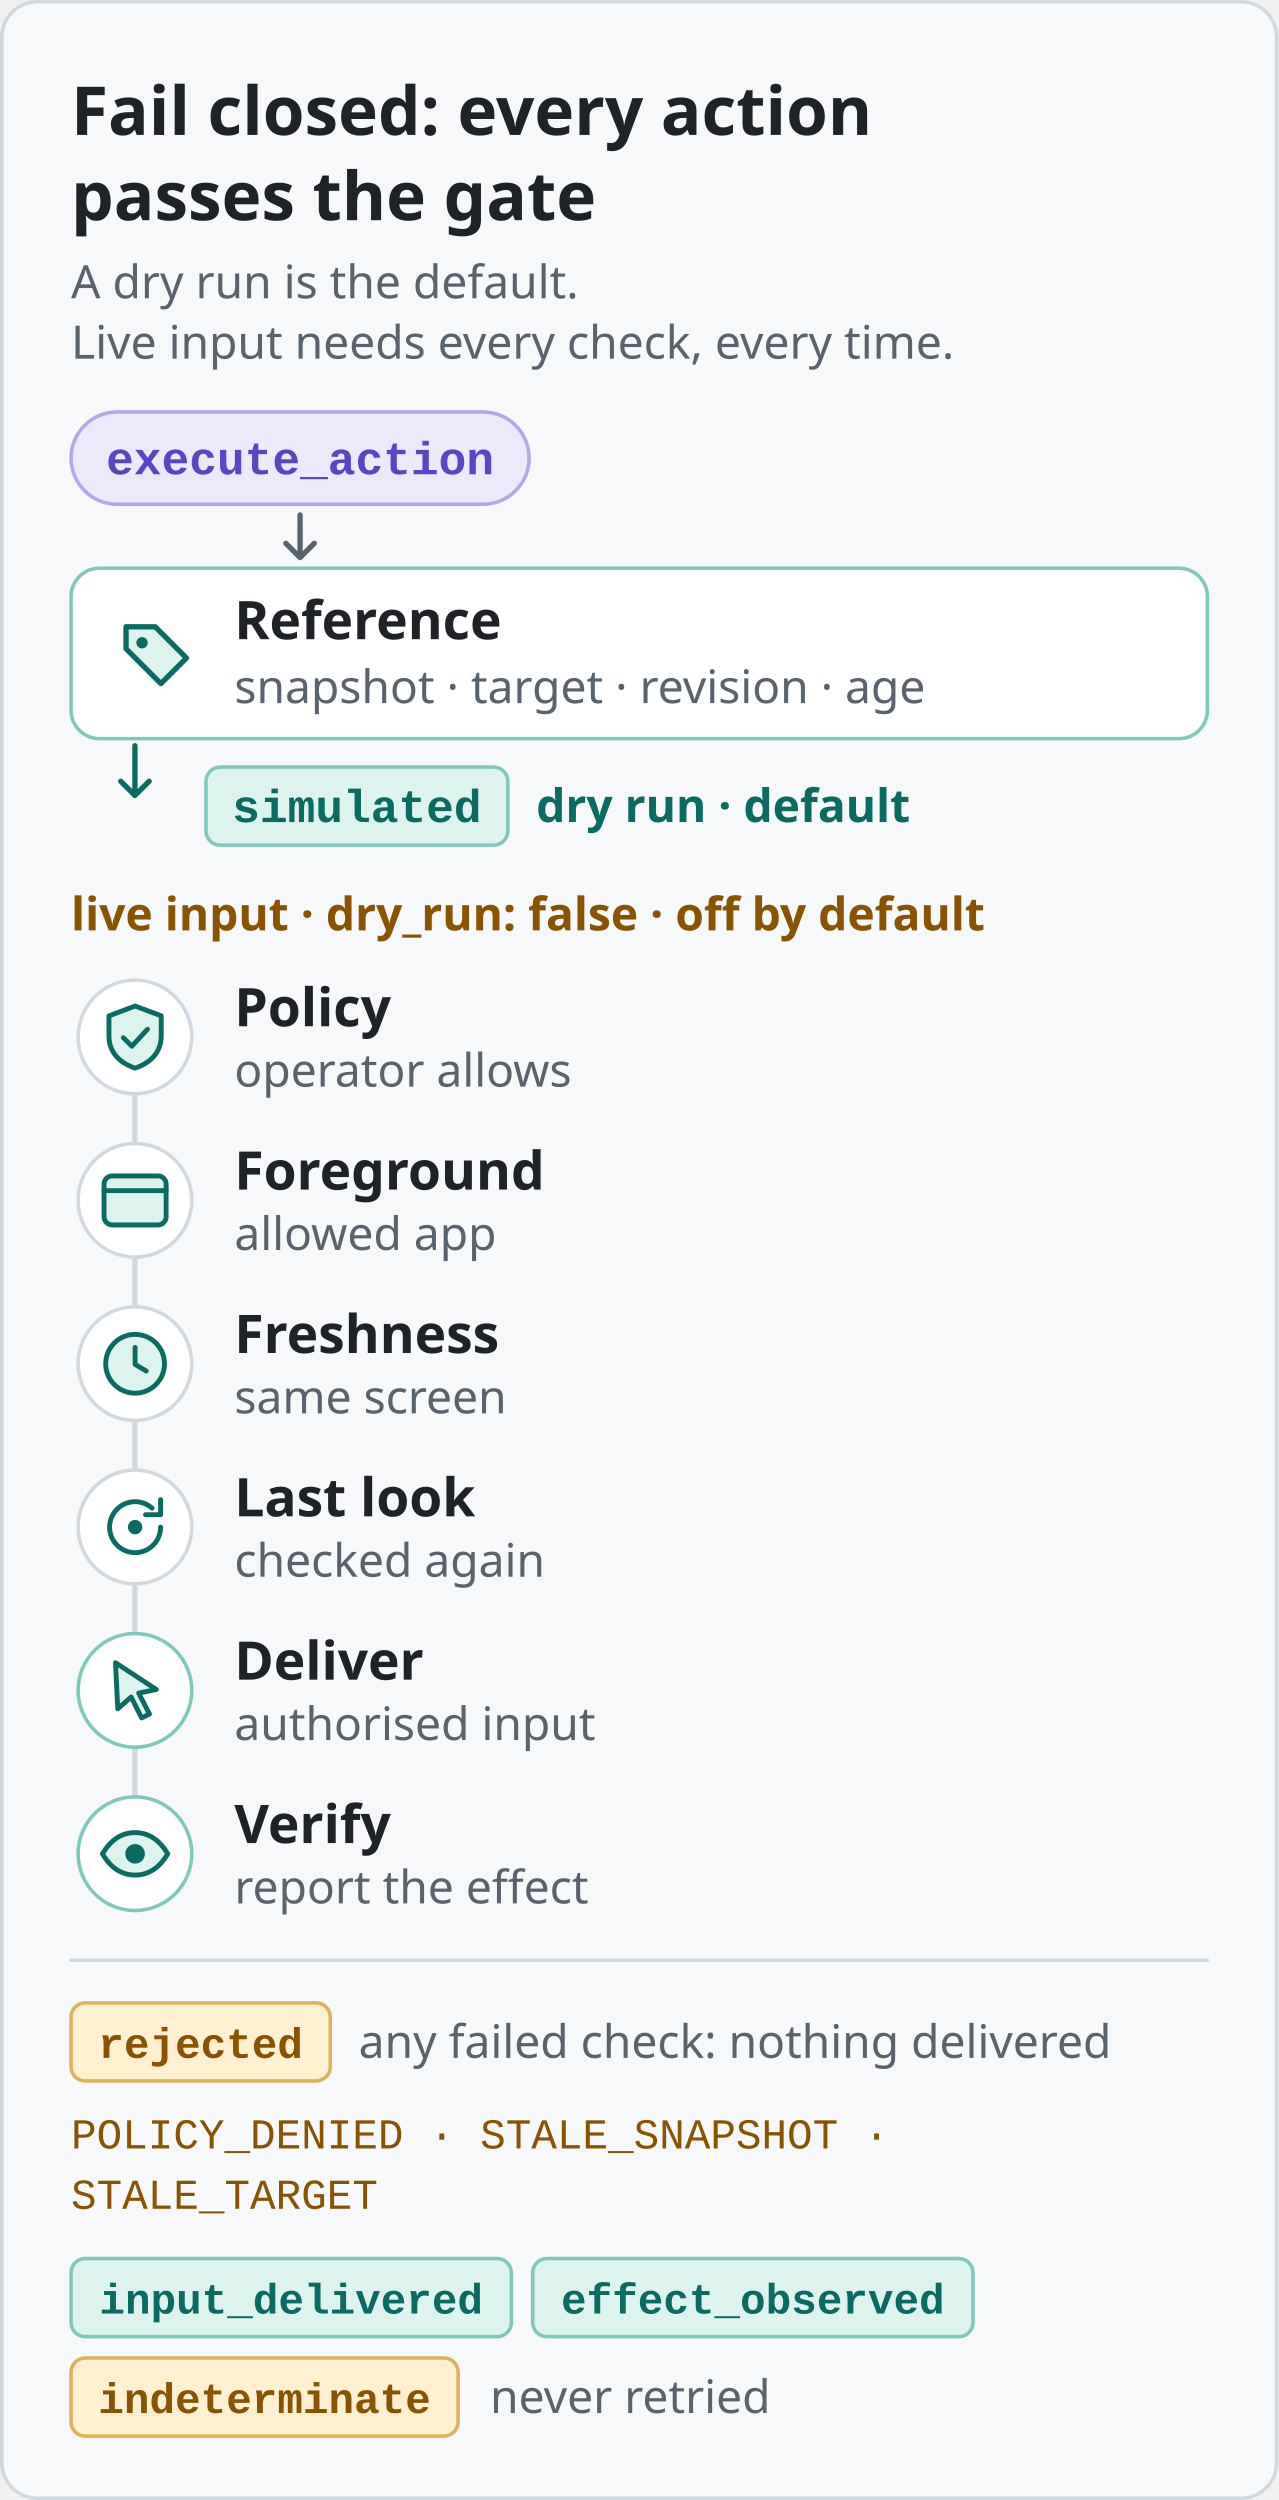
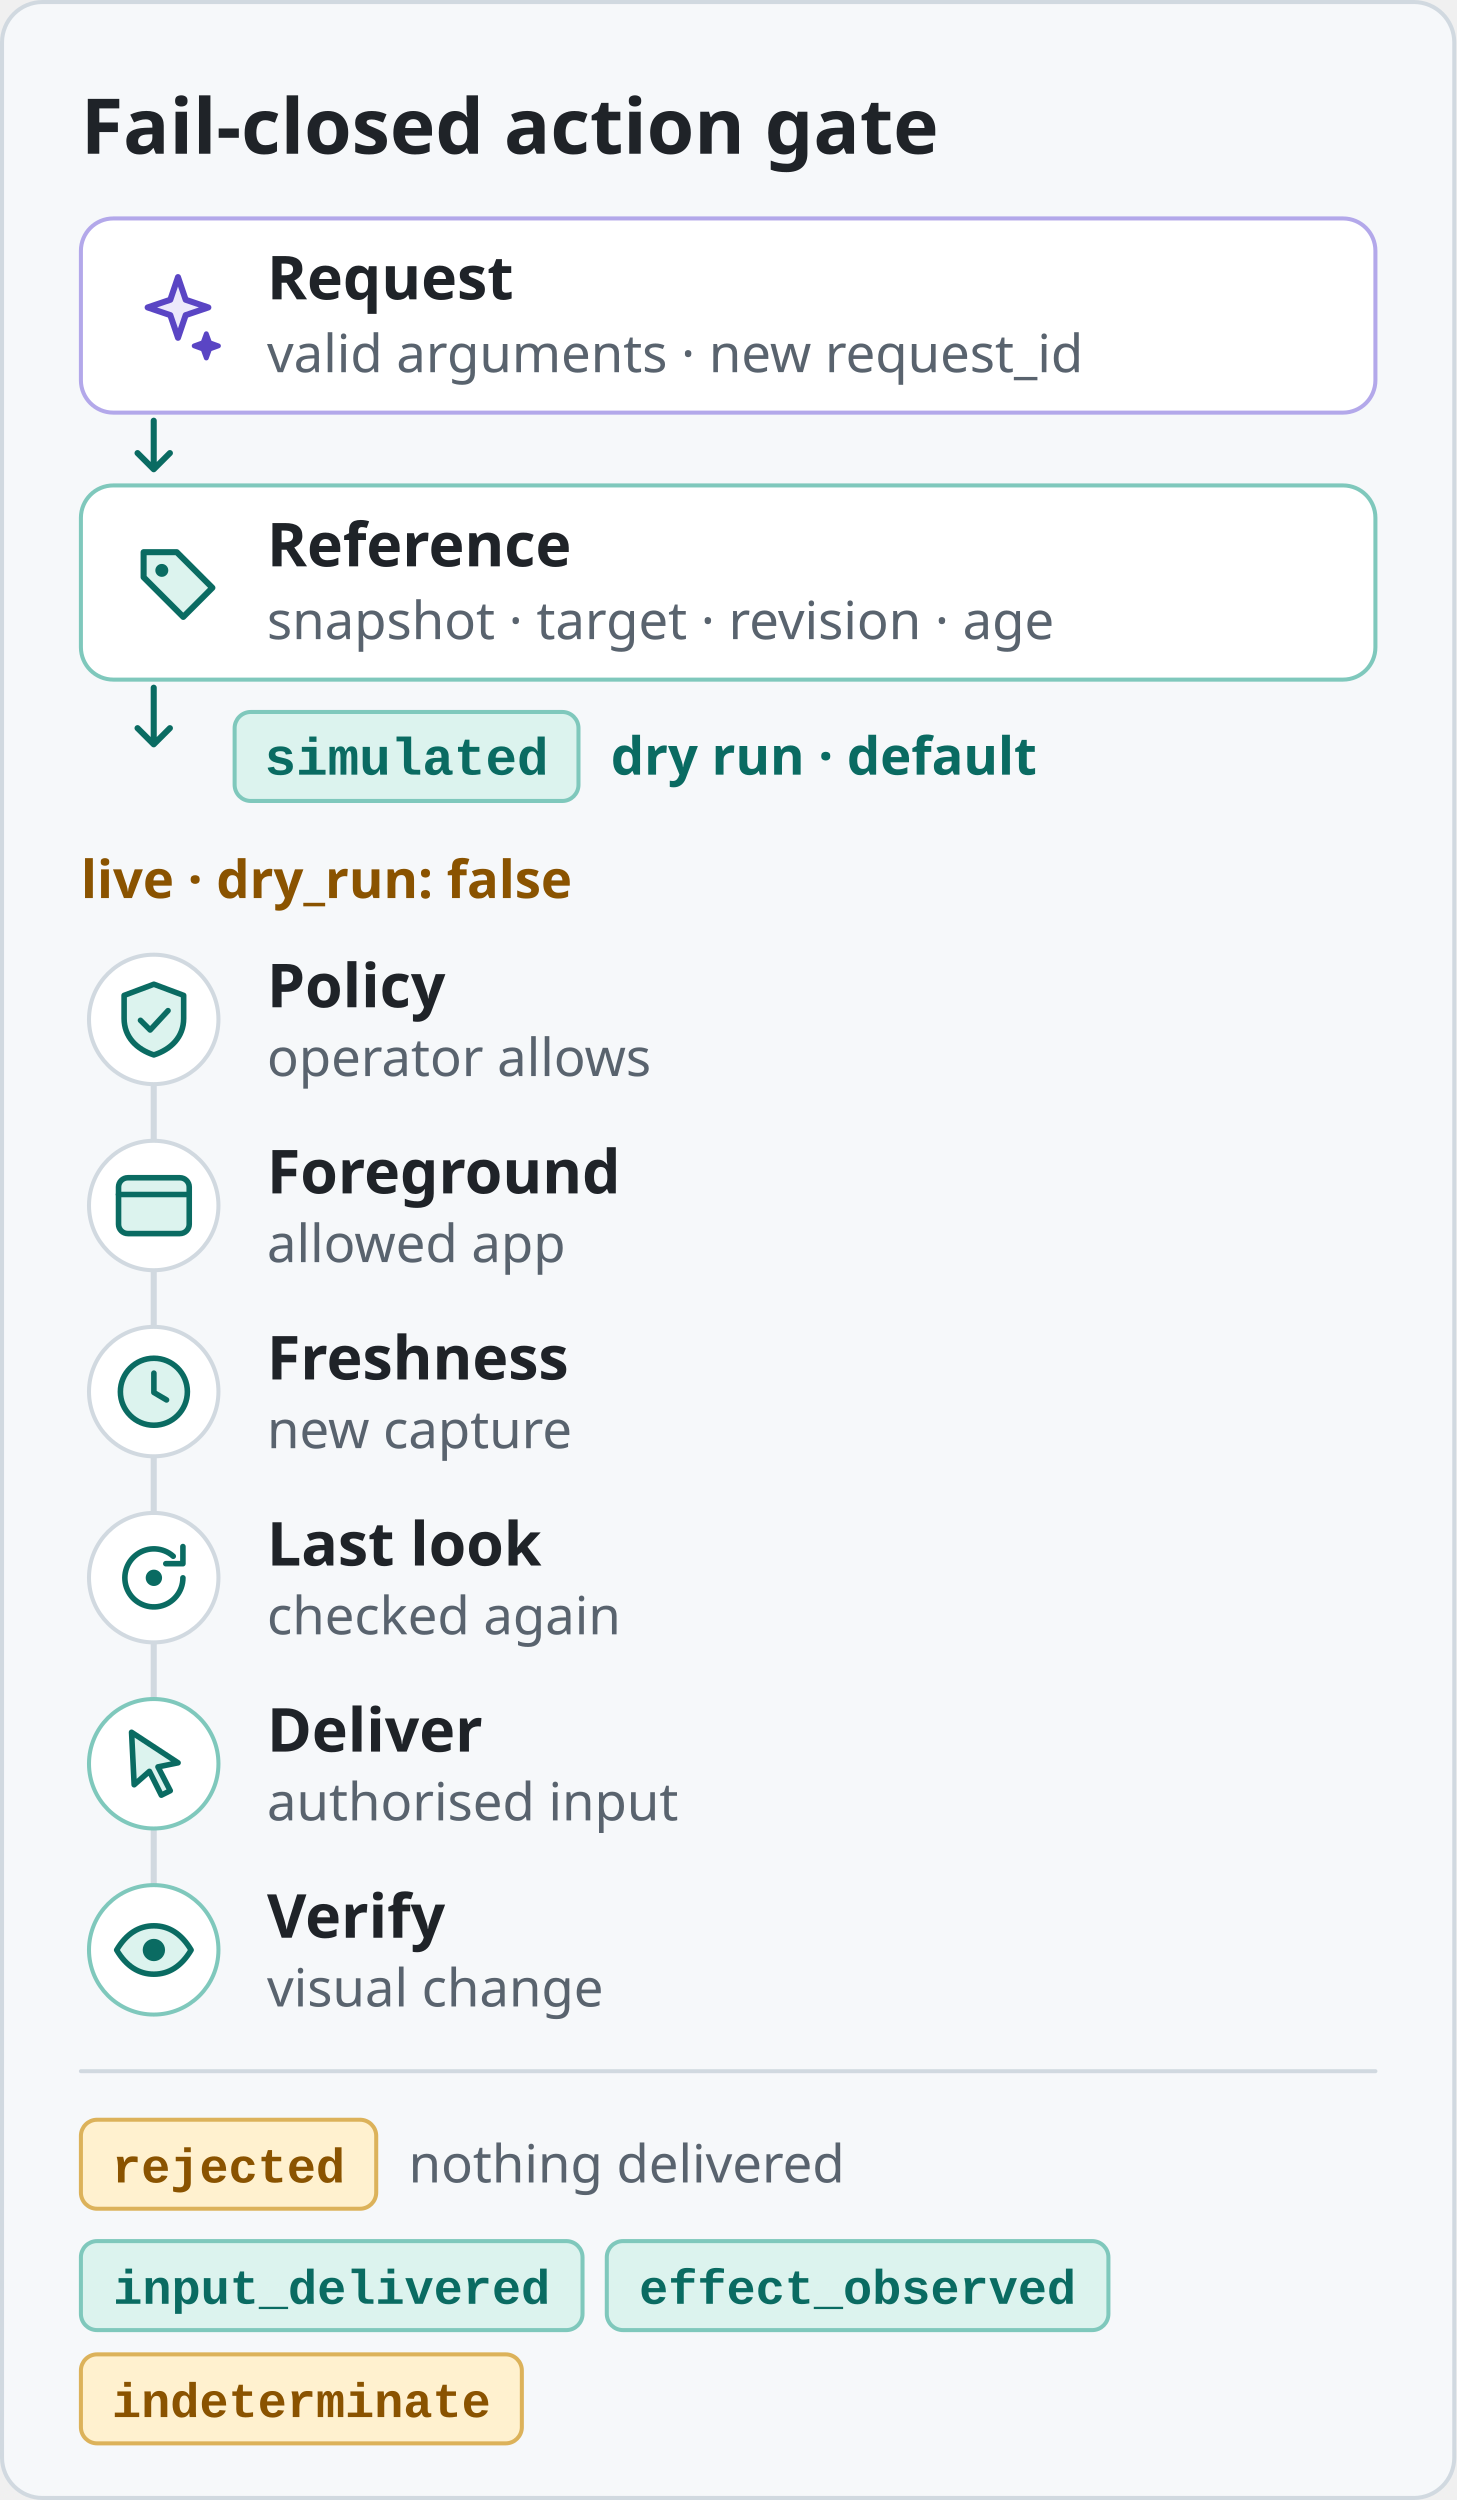
- <svg xmlns="http://www.w3.org/2000/svg" viewBox="0 0 360 704" width="360" height="704" role="img" aria-labelledby="title desc">
+ <svg xmlns="http://www.w3.org/2000/svg" viewBox="0 0 360 618" width="360" height="618" role="img" aria-labelledby="title desc">
  <style>text{font-family:-apple-system,BlinkMacSystemFont,"Segoe UI","Noto Sans",Helvetica,Arial,sans-serif}.m{font-family:ui-monospace,SFMono-Regular,"SF Mono",Menlo,Consolas,"Liberation Mono",monospace}</style>
-   <rect x="0.5" y="0.5" width="359" height="703" rx="10" fill="#f6f8fa" stroke="#d1d9e0" />
-   <text x="20" y="38" font-size="19" fill="#1f2328" font-weight="700">Fail closed: every action</text>
-   <text x="20" y="62" font-size="19" fill="#1f2328" font-weight="700">passes the gate</text>
-   <text x="20" y="84" font-size="13" fill="#59636e">A dry run is the default.</text>
-   <text x="20" y="101" font-size="13" fill="#59636e">Live input needs every check, every time.</text>
-   <rect x="20" y="116" width="129" height="26" rx="13" fill="#ece9fb" stroke="#b3a8ea" />
-   <text x="84.5" y="133.55" font-size="13" fill="#5a45c4" font-weight="600" text-anchor="middle" class="m">execute_action</text>
-   <path d="M84.5 145L84.5 157M80.5 153L84.5 157L88.5 153" fill="none" stroke="#59636e" stroke-width="1.5" stroke-linecap="round" stroke-linejoin="round" />
-   <rect x="20" y="160" width="320" height="48" rx="8" fill="#ffffff" stroke="#7fc8bc" />
-   <g transform="translate(32 172)">
+   <rect x="0.5" y="0.5" width="359" height="617" rx="10" fill="#f6f8fa" stroke="#d1d9e0" />
+   <text x="20" y="38" font-size="19" fill="#1f2328" font-weight="700">Fail-closed action gate</text>
+   <rect x="20" y="54" width="320" height="48" rx="8" fill="#ffffff" stroke="#b3a8ea" />
+   <g transform="translate(32 66)">
+     <path d="M12 2.5l1.9 5.6 5.6 1.9-5.6 1.9-1.9 5.6-1.9-5.6-5.6-1.9 5.6-1.9z" fill="#ece9fb" stroke="#5a45c4" stroke-width="1.5" stroke-linecap="round" stroke-linejoin="round" />
+     <path d="M19 16.5l.8 2.2 2.2.8-2.2.8-.8 2.2-.8-2.2-2.2-.8 2.2-.8z" fill="#5a45c4" stroke="#5a45c4" stroke-width="1.2" stroke-linecap="round" stroke-linejoin="round" />
+   </g>
+   <text x="66" y="74" font-size="15" fill="#1f2328" font-weight="600">Request</text>
+   <text x="66" y="92" font-size="13" fill="#59636e">valid arguments · new request_id</text>
+   <path d="M38 104L38 116M34 112L38 116L42 112" fill="none" stroke="#0a6b62" stroke-width="1.5" stroke-linecap="round" stroke-linejoin="round" />
+   <rect x="20" y="120" width="320" height="48" rx="8" fill="#ffffff" stroke="#7fc8bc" />
+   <g transform="translate(32 132)">
    <path d="M3.5 4.5h8.2l8.8 8.8-7.2 7.2-9.8-9.8z" fill="#dcf3ee" stroke="#0a6b62" stroke-width="1.5" stroke-linecap="round" stroke-linejoin="round" />
    <circle cx="8" cy="9" r="1.6" fill="#0a6b62" />
  </g>
-   <text x="66" y="180" font-size="15" fill="#1f2328" font-weight="600">Reference</text>
-   <text x="66" y="198" font-size="13" fill="#59636e">snapshot · target · revision · age</text>
-   <path d="M38 210L38 224M34 220L38 224L42 220" fill="none" stroke="#0a6b62" stroke-width="1.5" stroke-linecap="round" stroke-linejoin="round" />
-   <rect x="58" y="216" width="85" height="22" rx="4" fill="#dcf3ee" stroke="#7fc8bc" />
-   <text x="100.5" y="231.5" font-size="13" fill="#0a6b62" font-weight="600" text-anchor="middle" class="m">simulated</text>
-   <text x="151" y="231.5" font-size="13" fill="#0a6b62" font-weight="600">dry run · default</text>
-   <text x="20" y="262" font-size="13" fill="#8a5300" font-weight="600">live input · dry_run: false · off by default</text>
-   <path d="M38 292V522" fill="none" stroke="#d1d9e0" stroke-width="1.5" stroke-linecap="round" stroke-linejoin="round" />
-   <circle cx="38" cy="292" r="16" fill="#ffffff" stroke="#d1d9e0" />
-   <g transform="translate(27 281) scale(0.92)">
+   <text x="66" y="140" font-size="15" fill="#1f2328" font-weight="600">Reference</text>
+   <text x="66" y="158" font-size="13" fill="#59636e">snapshot · target · revision · age</text>
+   <path d="M38 170L38 184M34 180L38 184L42 180" fill="none" stroke="#0a6b62" stroke-width="1.5" stroke-linecap="round" stroke-linejoin="round" />
+   <rect x="58" y="176" width="85" height="22" rx="4" fill="#dcf3ee" stroke="#7fc8bc" />
+   <text x="100.5" y="191.5" font-size="13" fill="#0a6b62" font-weight="600" text-anchor="middle" class="m">simulated</text>
+   <text x="151" y="191.5" font-size="13" fill="#0a6b62" font-weight="600">dry run · default</text>
+   <text x="20" y="222" font-size="13" fill="#8a5300" font-weight="600">live · dry_run: false</text>
+   <path d="M38 252V482" fill="none" stroke="#d1d9e0" stroke-width="1.5" stroke-linecap="round" stroke-linejoin="round" />
+   <circle cx="38" cy="252" r="16" fill="#ffffff" stroke="#d1d9e0" />
+   <g transform="translate(27 241) scale(0.92)">
    <path d="M12 2.5l8 3v6.2c0 5-3.4 8.3-8 9.8-4.6-1.5-8-4.8-8-9.8V5.5z" fill="#dcf3ee" stroke="#0a6b62" stroke-width="1.5" stroke-linecap="round" stroke-linejoin="round" />
    <path d="M8.4 12.2l2.6 2.6 4.8-5.2" fill="none" stroke="#0a6b62" stroke-width="1.5" stroke-linecap="round" stroke-linejoin="round" />
  </g>
-   <text x="66" y="289" font-size="15" fill="#1f2328" font-weight="600">Policy</text>
-   <text x="66" y="306" font-size="13" fill="#59636e">operator allows</text>
-   <circle cx="38" cy="338" r="16" fill="#ffffff" stroke="#d1d9e0" />
-   <g transform="translate(27 327) scale(0.92)">
+   <text x="66" y="249" font-size="15" fill="#1f2328" font-weight="600">Policy</text>
+   <text x="66" y="266" font-size="13" fill="#59636e">operator allows</text>
+   <circle cx="38" cy="298" r="16" fill="#ffffff" stroke="#d1d9e0" />
+   <g transform="translate(27 287) scale(0.92)">
    <rect x="2.5" y="4.5" width="19" height="15" rx="2.5" fill="#dcf3ee" stroke="#0a6b62" stroke-width="1.5" />
    <path d="M2.5 9h19" fill="none" stroke="#0a6b62" stroke-width="1.5" stroke-linecap="round" stroke-linejoin="round" />
  </g>
-   <text x="66" y="335" font-size="15" fill="#1f2328" font-weight="600">Foreground</text>
-   <text x="66" y="352" font-size="13" fill="#59636e">allowed app</text>
-   <circle cx="38" cy="384" r="16" fill="#ffffff" stroke="#d1d9e0" />
-   <g transform="translate(27 373) scale(0.92)">
+   <text x="66" y="295" font-size="15" fill="#1f2328" font-weight="600">Foreground</text>
+   <text x="66" y="312" font-size="13" fill="#59636e">allowed app</text>
+   <circle cx="38" cy="344" r="16" fill="#ffffff" stroke="#d1d9e0" />
+   <g transform="translate(27 333) scale(0.92)">
    <circle cx="12" cy="12" r="9" fill="#dcf3ee" stroke="#0a6b62" stroke-width="1.5" />
    <path d="M12 7v5.2l3.4 2" fill="none" stroke="#0a6b62" stroke-width="1.5" stroke-linecap="round" stroke-linejoin="round" />
  </g>
-   <text x="66" y="381" font-size="15" fill="#1f2328" font-weight="600">Freshness</text>
-   <text x="66" y="398" font-size="13" fill="#59636e">same screen</text>
-   <circle cx="38" cy="430" r="16" fill="#ffffff" stroke="#d1d9e0" />
-   <g transform="translate(27 419) scale(0.92)">
+   <text x="66" y="341" font-size="15" fill="#1f2328" font-weight="600">Freshness</text>
+   <text x="66" y="358" font-size="13" fill="#59636e">new capture</text>
+   <circle cx="38" cy="390" r="16" fill="#ffffff" stroke="#d1d9e0" />
+   <g transform="translate(27 379) scale(0.92)">
    <path d="M19.8 12a7.8 7.8 0 1 1-2.6-5.8M19.8 3.6v4.6h-4.6" fill="none" stroke="#0a6b62" stroke-width="1.5" stroke-linecap="round" stroke-linejoin="round" />
    <circle cx="12" cy="12" r="2.2" fill="#0a6b62" />
  </g>
-   <text x="66" y="427" font-size="15" fill="#1f2328" font-weight="600">Last look</text>
-   <text x="66" y="444" font-size="13" fill="#59636e">checked again</text>
-   <circle cx="38" cy="476" r="16" fill="#ffffff" stroke="#7fc8bc" />
-   <g transform="translate(27 465) scale(0.92)">
+   <text x="66" y="387" font-size="15" fill="#1f2328" font-weight="600">Last look</text>
+   <text x="66" y="404" font-size="13" fill="#59636e">checked again</text>
+   <circle cx="38" cy="436" r="16" fill="#ffffff" stroke="#7fc8bc" />
+   <g transform="translate(27 425) scale(0.92)">
    <path d="M6 3.5l12.5 8.2-5.4 1.1 3.3 6.4-2.4 1.2-3.2-6.4-4.1 3.6z" fill="#dcf3ee" stroke="#0a6b62" stroke-width="1.5" stroke-linecap="round" stroke-linejoin="round" />
  </g>
-   <text x="66" y="473" font-size="15" fill="#1f2328" font-weight="600">Deliver</text>
-   <text x="66" y="490" font-size="13" fill="#59636e">authorised input</text>
-   <circle cx="38" cy="522" r="16" fill="#ffffff" stroke="#7fc8bc" />
-   <g transform="translate(27 511) scale(0.92)">
+   <text x="66" y="433" font-size="15" fill="#1f2328" font-weight="600">Deliver</text>
+   <text x="66" y="450" font-size="13" fill="#59636e">authorised input</text>
+   <circle cx="38" cy="482" r="16" fill="#ffffff" stroke="#7fc8bc" />
+   <g transform="translate(27 471) scale(0.92)">
    <path d="M2 12c2.6-4.4 6-6.5 10-6.5s7.4 2.1 10 6.5c-2.6 4.4-6 6.5-10 6.5S4.6 16.4 2 12z" fill="#dcf3ee" stroke="#0a6b62" stroke-width="1.5" stroke-linecap="round" stroke-linejoin="round" />
    <circle cx="12" cy="12" r="3" fill="#0a6b62" />
  </g>
-   <text x="66" y="519" font-size="15" fill="#1f2328" font-weight="600">Verify</text>
-   <text x="66" y="536" font-size="13" fill="#59636e">report the effect</text>
-   <path d="M20 552h320" fill="none" stroke="#d1d9e0" stroke-width="1" stroke-linecap="round" stroke-linejoin="round" />
-   <rect x="20" y="564" width="73" height="22" rx="4" fill="#fff1cf" stroke="#dcb25a" />
-   <text x="56.5" y="579.5" font-size="12" fill="#8a5300" font-weight="600" text-anchor="middle" class="m">rejected</text>
-   <text x="101" y="579.5" font-size="13" fill="#59636e">any failed check: nothing delivered</text>
-   <text x="20" y="605" font-size="12" fill="#8a5300" class="m">POLICY_DENIED · STALE_SNAPSHOT ·</text>
-   <text x="20" y="622" font-size="12" fill="#8a5300" class="m">STALE_TARGET</text>
-   <rect x="20" y="636" width="124" height="22" rx="4" fill="#dcf3ee" stroke="#7fc8bc" />
-   <text x="82" y="651.5" font-size="12" fill="#0a6b62" font-weight="600" text-anchor="middle" class="m">input_delivered</text>
-   <rect x="150" y="636" width="124" height="22" rx="4" fill="#dcf3ee" stroke="#7fc8bc" />
-   <text x="212" y="651.5" font-size="12" fill="#0a6b62" font-weight="600" text-anchor="middle" class="m">effect_observed</text>
-   <rect x="20" y="664" width="109" height="22" rx="4" fill="#fff1cf" stroke="#dcb25a" />
-   <text x="74.5" y="679.5" font-size="12" fill="#8a5300" font-weight="600" text-anchor="middle" class="m">indeterminate</text>
-   <text x="138" y="679.5" font-size="13" fill="#59636e">never retried</text>
+   <text x="66" y="479" font-size="15" fill="#1f2328" font-weight="600">Verify</text>
+   <text x="66" y="496" font-size="13" fill="#59636e">visual change</text>
+   <path d="M20 512h320" fill="none" stroke="#d1d9e0" stroke-width="1" stroke-linecap="round" stroke-linejoin="round" />
+   <rect x="20" y="524" width="73" height="22" rx="4" fill="#fff1cf" stroke="#dcb25a" />
+   <text x="56.5" y="539.5" font-size="12" fill="#8a5300" font-weight="600" text-anchor="middle" class="m">rejected</text>
+   <text x="101" y="539.5" font-size="13" fill="#59636e">nothing delivered</text>
+   <rect x="20" y="554" width="124" height="22" rx="4" fill="#dcf3ee" stroke="#7fc8bc" />
+   <text x="82" y="569.5" font-size="12" fill="#0a6b62" font-weight="600" text-anchor="middle" class="m">input_delivered</text>
+   <rect x="150" y="554" width="124" height="22" rx="4" fill="#dcf3ee" stroke="#7fc8bc" />
+   <text x="212" y="569.5" font-size="12" fill="#0a6b62" font-weight="600" text-anchor="middle" class="m">effect_observed</text>
+   <rect x="20" y="582" width="109" height="22" rx="4" fill="#fff1cf" stroke="#dcb25a" />
+   <text x="74.5" y="597.5" font-size="12" fill="#8a5300" font-weight="600" text-anchor="middle" class="m">indeterminate</text>
</svg>
